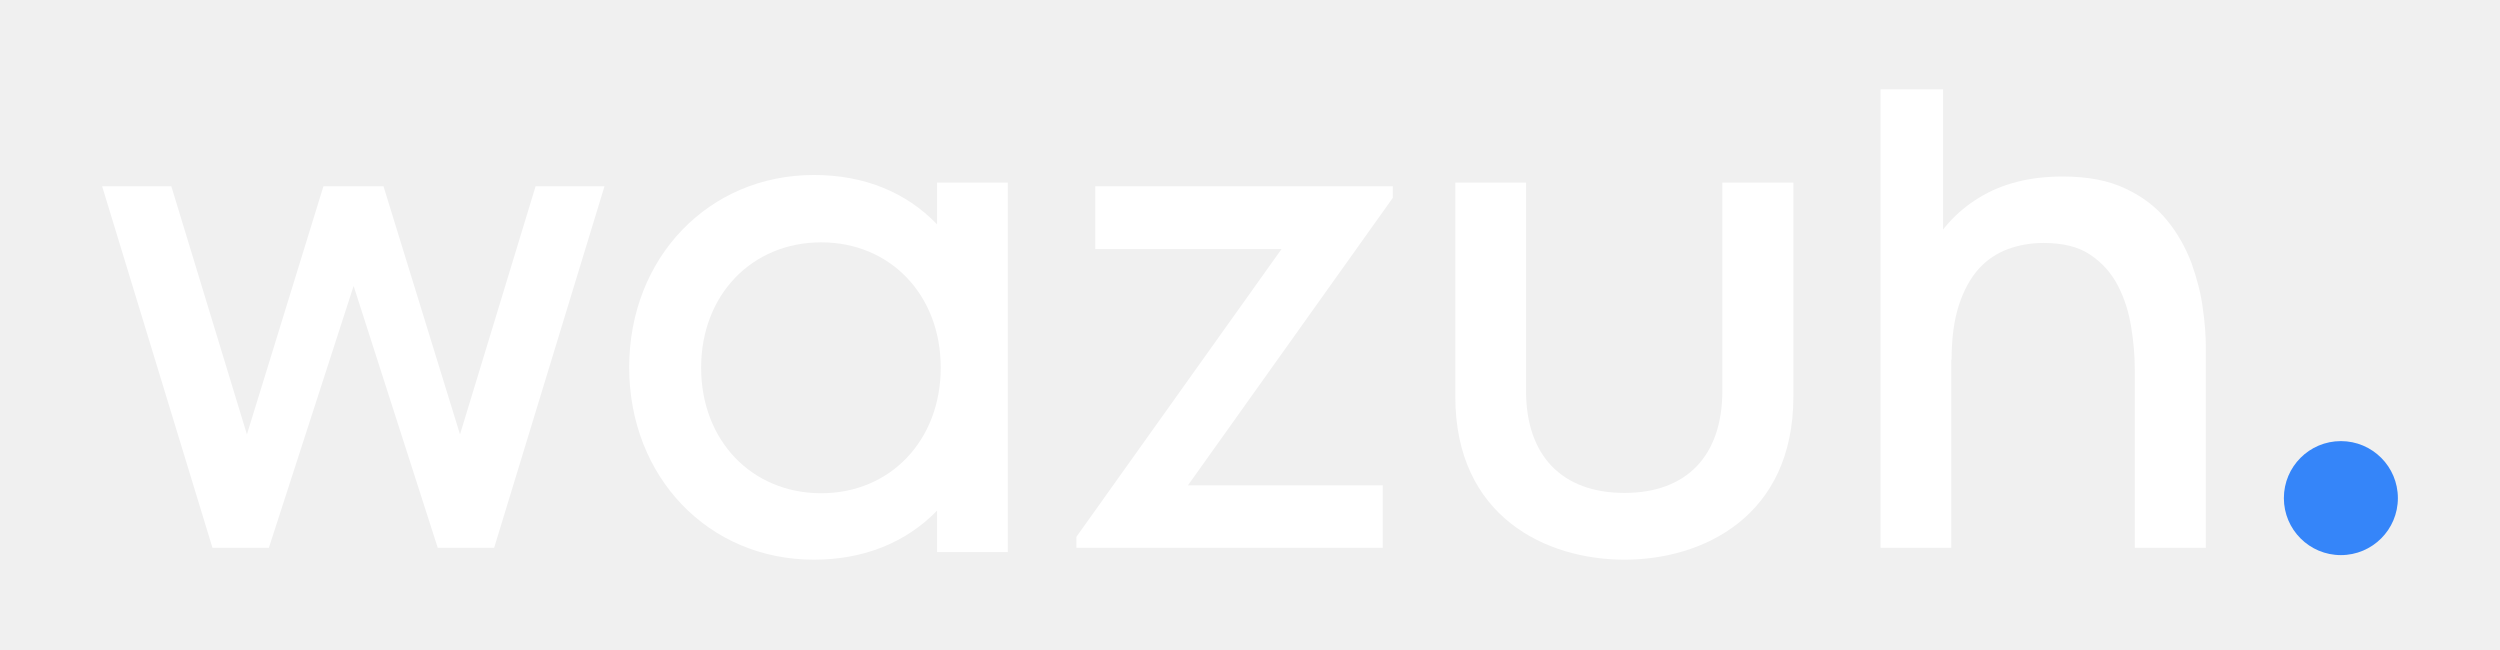
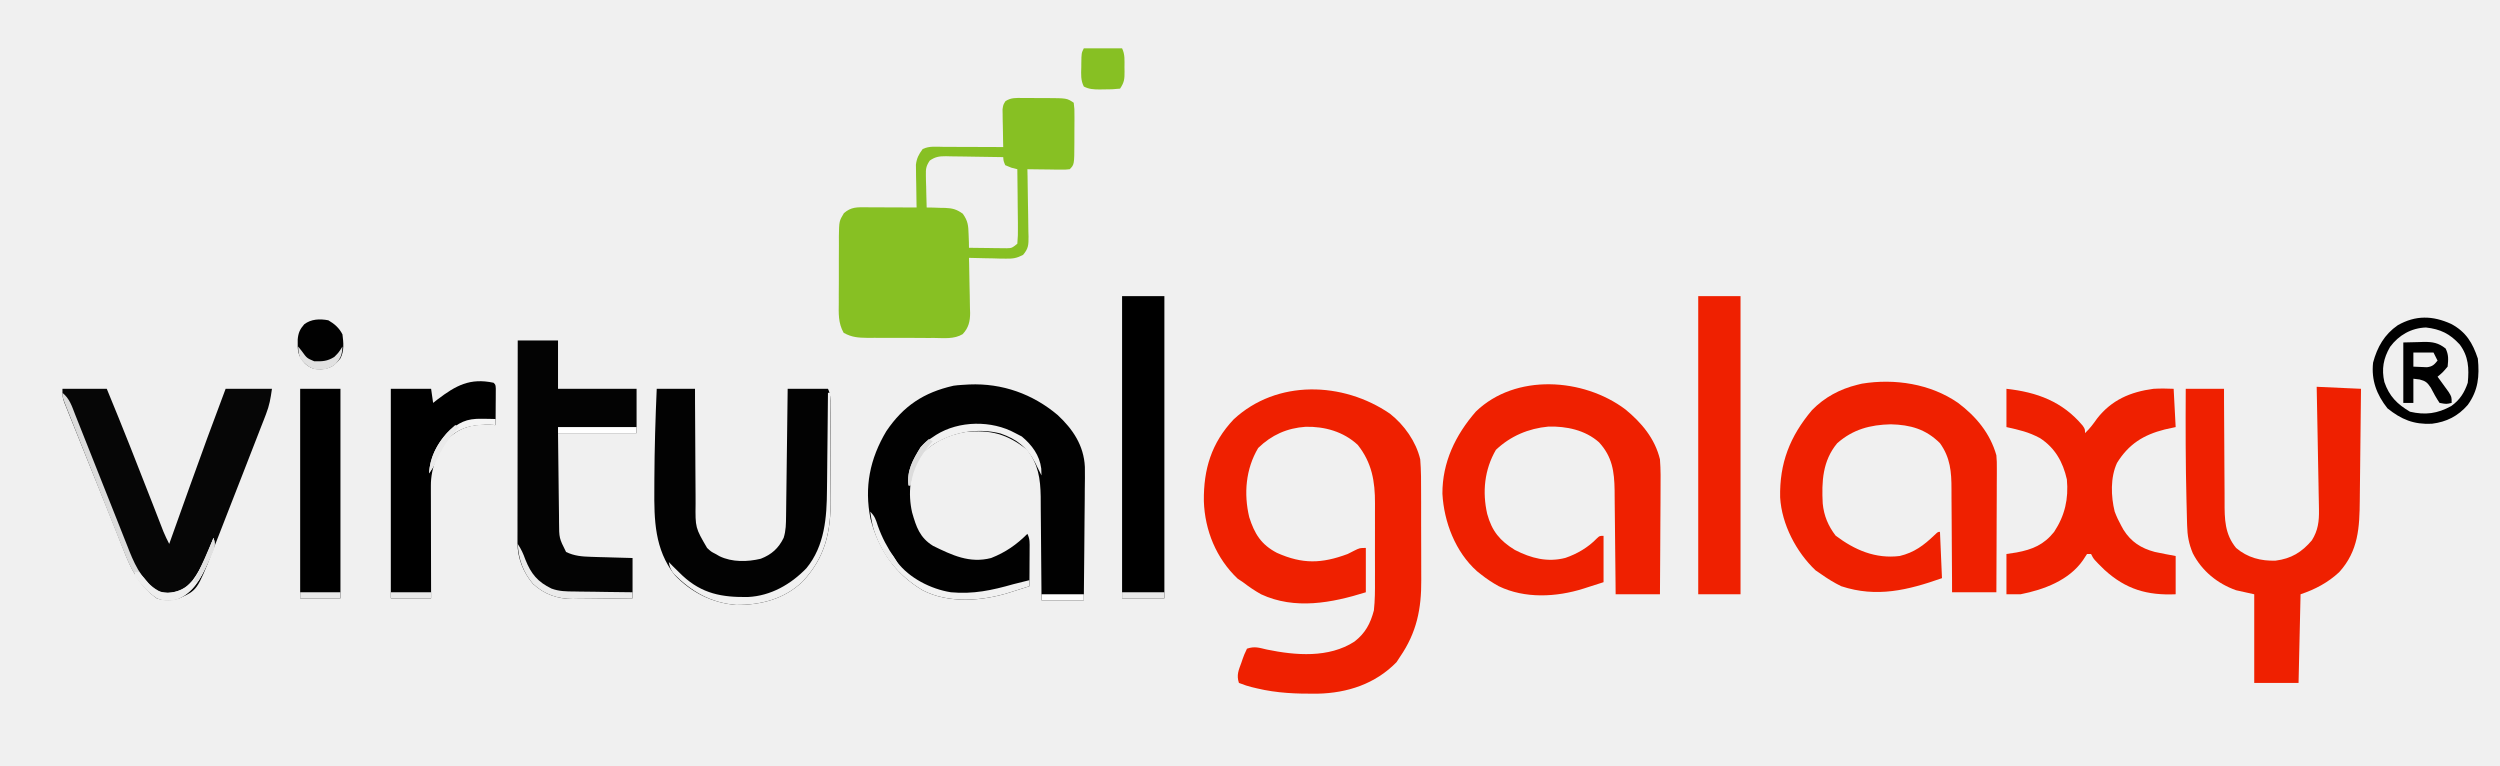
- <svg xmlns="http://www.w3.org/2000/svg" version="1.1" id="Capa_1" x="0px" y="0px" width="820.1px" height="212.9px" viewBox="0 0 820.1 212.9" style="enable-background:new 0 0 820.1 212.9;" xml:space="preserve">
-   <style type="text/css">
- 	.st0{fill:#007AFF;}
- 	.st1{fill:#3585F9;}
- 	.st2{fill:#FFFFFF;}
- 	.st3{opacity:0.4;}
- 	.st4{opacity:0.3;fill:#007AFF;}
- </style>
-   <g>
-     <polygon class="st2" points="69.7,179.7 33.5,61.1 56.2,61.1 81,142.5 106.1,61.1 125.8,61.1 150.9,142.5 175.7,61.1 198.3,61.1    162.1,179.7 143.6,179.7 116,93.8 88.2,179.7  " />
-     <polygon class="st2" points="353.1,179.7 353.1,176.1 420.4,81.7 359.3,81.7 359.3,61.1 456.9,61.1 456.9,64.9 389.7,159.2    453.6,159.2 453.6,179.7  " />
-     <g>
-       <path class="st2" d="M307.4,73.6c-10.2-10.6-24-16.2-40.4-16.2c-34.5,0-60.6,27.1-60.6,63.1c0,36,26,63.1,60.6,63.1    c16.3,0,30.2-5.6,40.4-16.1v13.6h23.2V59.9h-23.2V73.6z M269.4,161.8c-22.8,0-39.4-17.3-39.4-41.2c0-23.8,16.6-41.1,39.4-41.1    c22.7,0,39.2,17.3,39.2,41.1C308.6,144.4,292.1,161.8,269.4,161.8z" />
-       <path class="st2" d="M565,59.9v68.3c0,21.3-11.7,33.5-32.1,33.5c-20.5,0-32.3-12.2-32.3-33.5V59.9h-23.2v70.2    c0,39.5,29.9,53.5,55.5,53.5c25.5,0,55.4-14,55.4-53.5V59.9H565z" />
-     </g>
-     <path class="st2" d="M616.9,179.7V29.3h20.5v77.6h2.7v72.8H616.9z M700.3,179.7v-58.3c0-4.6-0.4-9.3-1.2-14.2   c-0.8-4.9-2.2-9.4-4.4-13.6c-2.2-4.2-5.2-7.5-9.1-10.1c-3.9-2.6-9-3.8-15.3-3.8c-4.1,0-8,0.7-11.6,2c-3.7,1.4-6.9,3.5-9.6,6.5   c-2.7,3-4.9,7-6.5,11.9c-1.6,4.9-2.4,10.9-2.4,17.9l-14.3-5.4c0-10.8,2-20.3,6-28.5c4-8.2,9.8-14.7,17.4-19.3   c7.5-4.6,16.7-6.9,27.3-6.9c8.2,0,15.1,1.3,20.7,4c5.6,2.6,10.1,6.1,13.6,10.4c3.5,4.3,6.1,9,8,14c1.8,5.1,3.1,10,3.7,14.8   c0.7,4.8,1,9.1,1,12.7v65.9H700.3z" />
-     <circle class="st1" cx="767.9" cy="163.4" r="18.7" />
-   </g>
+ <svg xmlns="http://www.w3.org/2000/svg" version="1.1" width="1241" height="380">
+   <path d="M0 0 C7.08 5.569 12.929 13.832 15.008 22.633 C15.466 28.209 15.455 33.771 15.441 39.363 C15.446 41.002 15.451 42.641 15.457 44.28 C15.466 47.709 15.464 51.137 15.454 54.566 C15.442 58.925 15.463 63.284 15.492 67.643 C15.51 71.028 15.51 74.413 15.504 77.797 C15.504 79.403 15.51 81.008 15.522 82.613 C15.618 96.891 13.246 108.615 5.008 120.633 C4.43 121.52 3.853 122.407 3.258 123.32 C-7.278 134.149 -21.194 138.668 -35.969 138.975 C-46.295 139.071 -56.044 138.746 -66.117 136.32 C-67.005 136.107 -67.892 135.895 -68.807 135.675 C-71.25 135.02 -71.25 135.02 -74.992 133.633 C-76.304 129.696 -75.105 127.234 -73.742 123.508 C-73.415 122.539 -73.415 122.539 -73.082 121.551 C-72.414 119.688 -72.414 119.688 -70.992 116.633 C-67.127 115.344 -65.083 116.158 -61.117 117.07 C-46.816 120.016 -30.409 121.335 -17.703 113.16 C-12.248 108.964 -9.738 104.217 -7.992 97.633 C-7.44 92.612 -7.427 87.615 -7.461 82.57 C-7.458 81.129 -7.454 79.687 -7.449 78.246 C-7.443 75.24 -7.452 72.235 -7.471 69.229 C-7.493 65.403 -7.48 61.578 -7.456 57.752 C-7.442 54.78 -7.447 51.808 -7.457 48.836 C-7.46 47.427 -7.456 46.017 -7.447 44.607 C-7.389 33.555 -9.004 24.284 -16.023 15.457 C-23.111 8.89 -32.38 6.29 -41.863 6.488 C-51.048 7.112 -58.794 10.542 -65.43 17.008 C-71.609 27.389 -72.661 39.713 -69.867 51.383 C-67.232 59.649 -63.944 64.984 -56.117 69.07 C-43.394 74.741 -33.977 74.45 -20.992 69.633 C-19.933 69.093 -18.873 68.553 -17.781 67.996 C-14.992 66.633 -14.992 66.633 -11.992 66.633 C-11.992 73.893 -11.992 81.153 -11.992 88.633 C-28.859 93.914 -47.219 97.445 -63.992 89.633 C-67.186 87.845 -70.092 85.86 -72.992 83.633 C-73.858 83.055 -74.725 82.478 -75.617 81.883 C-86.283 71.778 -91.93 57.863 -92.399 43.382 C-92.583 27.602 -88.658 14.527 -77.617 2.82 C-56.164 -17.108 -23.291 -15.984 0 0 Z " fill="#EF2000" transform="translate(689.9922,205.3672)" />
+   <path d="M0 0 C16.377 -0.67 31.412 4.71 43.824 15.152 C51.423 22.208 56.853 30.314 57.352 40.923 C57.423 44.61 57.376 48.29 57.312 51.977 C57.303 53.575 57.296 55.174 57.291 56.772 C57.272 60.943 57.223 65.113 57.168 69.284 C57.116 73.555 57.093 77.825 57.068 82.096 C57.015 90.448 56.927 98.8 56.824 107.152 C49.894 107.152 42.964 107.152 35.824 107.152 C35.815 105.327 35.806 103.501 35.796 101.62 C35.76 95.553 35.706 89.486 35.64 83.419 C35.601 79.745 35.569 76.071 35.553 72.396 C35.538 68.842 35.503 65.29 35.456 61.736 C35.434 59.737 35.432 57.738 35.43 55.738 C35.289 46.872 34.23 39.41 28.574 32.34 C18.834 24.592 10.494 22.34 -2 23.617 C-10.543 25.057 -18.948 28.918 -24.488 35.777 C-29.608 43.909 -30.502 54.292 -28.418 63.5 C-26.356 70.701 -24.649 75.994 -18.039 80.102 C-8.556 84.744 0.127 88.934 10.824 86.152 C17.94 83.36 23.442 79.534 28.824 74.152 C30.129 76.762 29.937 78.679 29.922 81.598 C29.917 83.212 29.917 83.212 29.912 84.859 C29.9 86.551 29.9 86.551 29.887 88.277 C29.882 89.413 29.878 90.549 29.873 91.719 C29.861 94.53 29.845 97.341 29.824 100.152 C27.263 100.968 24.7 101.78 22.137 102.59 C21.415 102.82 20.694 103.05 19.951 103.287 C6.429 107.548 -10.249 108.861 -23.176 102.152 C-36.734 94.122 -45.121 81.938 -49.051 66.715 C-52.211 50.952 -49.394 36.893 -41.176 23.152 C-32.679 10.623 -22.672 3.988 -7.852 0.625 C-5.245 0.239 -2.627 0.184 0 0 Z " fill="#010101" transform="translate(481.1758,190.8477)" />
+   <path d="M0 0 C1.285 0.001 2.57 0.001 3.895 0.002 C4.563 0.01 5.232 0.019 5.92 0.027 C7.962 0.051 10.002 0.048 12.043 0.041 C22.068 0.096 22.068 0.096 25.469 2.363 C25.841 5.404 25.841 5.404 25.832 9.27 C25.833 10.29 25.833 10.29 25.834 11.332 C25.831 12.771 25.821 14.21 25.805 15.649 C25.781 17.855 25.784 20.06 25.791 22.266 C25.748 33.084 25.748 33.084 23.469 35.363 C21.314 35.59 21.314 35.59 18.68 35.559 C17.739 35.552 16.798 35.546 15.828 35.539 C14.351 35.514 14.351 35.514 12.844 35.488 C11.851 35.479 10.859 35.47 9.836 35.461 C7.38 35.437 4.924 35.404 2.469 35.363 C2.495 36.554 2.521 37.745 2.548 38.972 C2.639 43.392 2.696 47.812 2.743 52.233 C2.769 54.146 2.803 56.059 2.846 57.972 C2.907 60.722 2.935 63.472 2.957 66.223 C2.983 67.077 3.009 67.931 3.035 68.811 C3.037 72.909 3.027 74.709 0.297 77.91 C-2.866 79.535 -4.735 79.83 -8.27 79.754 C-9.87 79.735 -9.87 79.735 -11.502 79.715 C-13.156 79.665 -13.156 79.665 -14.844 79.613 C-15.966 79.595 -17.088 79.577 -18.244 79.559 C-21.007 79.512 -23.769 79.446 -26.531 79.363 C-26.505 80.332 -26.479 81.3 -26.452 82.297 C-26.361 85.909 -26.304 89.52 -26.257 93.133 C-26.232 94.693 -26.197 96.252 -26.154 97.812 C-26.093 100.061 -26.065 102.309 -26.043 104.559 C-26.017 105.249 -25.991 105.94 -25.965 106.652 C-25.962 110.861 -26.715 114.142 -29.688 117.251 C-33.864 119.771 -38.932 119.188 -43.656 119.125 C-44.836 119.128 -46.016 119.132 -47.231 119.135 C-49.722 119.135 -52.214 119.12 -54.705 119.091 C-58.518 119.051 -62.328 119.07 -66.141 119.096 C-68.563 119.088 -70.984 119.077 -73.406 119.062 C-74.546 119.069 -75.686 119.076 -76.86 119.084 C-81.504 119.001 -84.656 118.853 -88.75 116.564 C-91.497 111.629 -91.226 107.016 -91.16 101.457 C-91.163 100.3 -91.165 99.142 -91.167 97.95 C-91.166 95.505 -91.153 93.061 -91.128 90.617 C-91.094 86.877 -91.108 83.139 -91.127 79.398 C-91.12 77.022 -91.11 74.646 -91.098 72.27 C-91.103 71.152 -91.108 70.034 -91.113 68.882 C-90.995 61.136 -90.995 61.136 -88.621 57.182 C-84.956 53.992 -81.991 54.231 -77.336 54.266 C-76.628 54.267 -75.921 54.268 -75.192 54.27 C-72.93 54.276 -70.668 54.288 -68.406 54.301 C-66.874 54.306 -65.341 54.31 -63.809 54.314 C-60.049 54.325 -56.29 54.343 -52.531 54.363 C-52.547 53.662 -52.563 52.962 -52.579 52.24 C-52.641 49.052 -52.68 45.864 -52.719 42.676 C-52.744 41.573 -52.769 40.47 -52.795 39.334 C-52.805 38.267 -52.814 37.201 -52.824 36.102 C-52.84 35.122 -52.856 34.143 -52.872 33.134 C-52.47 29.867 -51.459 28.008 -49.531 25.363 C-46.252 23.724 -42.625 24.243 -39.023 24.266 C-37.763 24.268 -37.763 24.268 -36.476 24.27 C-33.786 24.276 -31.096 24.288 -28.406 24.301 C-26.585 24.306 -24.763 24.31 -22.941 24.314 C-18.471 24.325 -14.001 24.343 -9.531 24.363 C-9.547 23.743 -9.563 23.122 -9.579 22.483 C-9.641 19.672 -9.68 16.862 -9.719 14.051 C-9.744 13.074 -9.769 12.098 -9.795 11.092 C-9.805 10.154 -9.814 9.216 -9.824 8.25 C-9.84 7.386 -9.856 6.522 -9.872 5.632 C-9.531 3.363 -9.531 3.363 -8.421 1.581 C-5.613 -0.228 -3.317 -0.008 0 0 Z M-45.996 31.076 C-47.803 33.769 -48 35.132 -47.922 38.348 C-47.909 39.282 -47.896 40.217 -47.883 41.18 C-47.849 42.148 -47.816 43.116 -47.781 44.113 C-47.763 45.097 -47.745 46.08 -47.727 47.094 C-47.679 49.518 -47.614 51.94 -47.531 54.363 C-46.506 54.377 -45.482 54.392 -44.426 54.406 C-43.065 54.453 -41.704 54.501 -40.344 54.551 C-39.67 54.557 -38.997 54.562 -38.303 54.568 C-34.608 54.731 -32.621 55.299 -29.594 57.457 C-27.047 61.045 -26.841 63.309 -26.719 67.676 C-26.671 68.93 -26.623 70.184 -26.574 71.477 C-26.56 72.429 -26.546 73.382 -26.531 74.363 C-23.094 74.421 -19.657 74.457 -16.219 74.488 C-15.242 74.505 -14.266 74.522 -13.26 74.539 C-12.322 74.546 -11.384 74.552 -10.418 74.559 C-9.122 74.574 -9.122 74.574 -7.8 74.59 C-5.249 74.514 -5.249 74.514 -2.531 72.363 C-2.265 69.526 -2.183 66.909 -2.238 64.074 C-2.245 62.847 -2.245 62.847 -2.251 61.594 C-2.268 58.975 -2.306 56.357 -2.344 53.738 C-2.359 51.965 -2.372 50.191 -2.385 48.418 C-2.418 44.066 -2.47 39.715 -2.531 35.363 C-3.501 35.116 -4.47 34.868 -5.469 34.613 C-6.985 33.995 -6.985 33.995 -8.531 33.363 C-9.406 31.238 -9.406 31.238 -9.531 29.363 C-14.3 29.264 -19.068 29.192 -23.838 29.144 C-25.46 29.123 -27.082 29.096 -28.703 29.062 C-31.037 29.013 -33.369 28.99 -35.703 28.973 C-36.426 28.952 -37.149 28.931 -37.894 28.91 C-41.255 28.909 -43.207 29.138 -45.996 31.076 Z " fill="#87C023" transform="translate(507.5312,48.63672)" />
+   <path d="M0 0 C8.969 6.773 15.89 15.059 19 26 C19.241 29.303 19.241 29.303 19.227 32.923 C19.227 33.587 19.228 34.252 19.228 34.936 C19.227 37.111 19.211 39.286 19.195 41.461 C19.192 42.977 19.189 44.493 19.187 46.009 C19.179 49.984 19.16 53.959 19.137 57.934 C19.117 61.996 19.108 66.059 19.098 70.121 C19.076 78.081 19.041 86.04 19 94 C11.74 94 4.48 94 -3 94 C-3.004 92.114 -3.008 90.227 -3.012 88.284 C-3.032 82.017 -3.074 75.751 -3.132 69.484 C-3.166 65.689 -3.191 61.894 -3.196 58.098 C-3.2 54.428 -3.229 50.758 -3.273 47.088 C-3.286 45.696 -3.291 44.303 -3.286 42.91 C-3.264 34.28 -3.846 27.171 -9 20 C-16.05 12.992 -23.672 10.861 -33.438 10.625 C-43.677 10.871 -52.172 13.131 -60 20 C-67.291 28.75 -67.778 39.062 -67.2 49.945 C-66.608 56.033 -64.484 61.05 -60.812 65.875 C-51.33 73.039 -41.031 77.481 -29 76 C-21.81 74.286 -16.984 70.684 -11.715 65.609 C-10 64 -10 64 -9 64 C-8.505 75.385 -8.505 75.385 -8 87 C-24.897 92.945 -40.411 96.798 -58 91 C-61.554 89.276 -64.774 87.274 -68 85 C-68.907 84.381 -69.815 83.763 -70.75 83.125 C-80.342 74.066 -87.556 60.22 -88.336 46.957 C-88.704 29.919 -83.497 16.601 -72.523 3.586 C-66.286 -2.806 -58.64 -6.881 -50 -9 C-48.892 -9.273 -48.892 -9.273 -47.762 -9.551 C-31.444 -12.205 -13.706 -9.505 0 0 Z " fill="#EF2000" transform="translate(972,200)" />
+   <path d="M0 0 C8.081 6.627 14.681 14.434 17.215 24.816 C17.625 29.964 17.565 35.095 17.508 40.254 C17.502 41.745 17.498 43.235 17.495 44.726 C17.484 48.626 17.454 52.525 17.421 56.424 C17.39 60.413 17.376 64.402 17.361 68.391 C17.329 76.199 17.277 84.008 17.215 91.816 C9.955 91.816 2.695 91.816 -4.785 91.816 C-4.8 89.98 -4.814 88.144 -4.829 86.252 C-4.881 80.161 -4.946 74.07 -5.021 67.98 C-5.065 64.289 -5.105 60.599 -5.132 56.909 C-5.158 53.343 -5.198 49.777 -5.248 46.211 C-5.273 44.199 -5.283 42.187 -5.293 40.176 C-5.443 30.758 -6.482 23.476 -13.055 16.352 C-19.897 10.282 -29.229 8.338 -38.148 8.57 C-48.04 9.494 -56.988 13.265 -64.223 20.129 C-69.921 29.929 -71.022 41.02 -68.535 51.941 C-66.216 60.45 -62.225 65.263 -54.785 69.816 C-46.759 73.947 -38.611 76.062 -29.723 73.754 C-23.905 71.763 -18.445 68.572 -14.156 64.129 C-12.785 62.816 -12.785 62.816 -10.785 62.816 C-10.785 70.406 -10.785 77.996 -10.785 85.816 C-13.301 86.621 -15.818 87.425 -18.41 88.254 C-19.191 88.506 -19.972 88.758 -20.776 89.017 C-34.23 93.268 -49.853 94.069 -62.785 87.816 C-66.013 86.055 -68.91 84.106 -71.785 81.816 C-72.388 81.338 -72.992 80.86 -73.613 80.367 C-84.319 70.795 -89.982 55.996 -90.77 41.938 C-90.848 26.35 -84.294 12.729 -74.141 1.09 C-54.467 -17.899 -20.794 -15.604 0 0 Z " fill="#EF2000" transform="translate(806.7852,203.1836)" />
+   <path d="M0 0 C10.89 0.495 10.89 0.495 22 1 C21.914 9.824 21.82 18.648 21.712 27.471 C21.663 31.569 21.616 35.667 21.578 39.766 C21.541 43.727 21.495 47.689 21.442 51.651 C21.424 53.155 21.408 54.66 21.397 56.164 C21.287 69.824 20.743 81.46 11.18 92.008 C5.656 97.174 -0.848 100.616 -8 103 C-8.33 117.52 -8.66 132.04 -9 147 C-16.26 147 -23.52 147 -31 147 C-31 132.48 -31 117.96 -31 103 C-33.97 102.34 -36.94 101.68 -40 101 C-49.243 97.731 -57 91.414 -61.5 82.625 C-63.511 77.764 -64.192 73.89 -64.316 68.695 C-64.337 67.956 -64.358 67.216 -64.38 66.454 C-64.446 64.011 -64.505 61.568 -64.562 59.125 C-64.584 58.292 -64.605 57.46 -64.627 56.602 C-65.094 38.068 -65.096 19.539 -65 1 C-58.73 1 -52.46 1 -46 1 C-45.996 3.073 -45.992 5.147 -45.988 7.283 C-45.97 14.16 -45.926 21.037 -45.868 27.914 C-45.834 32.081 -45.809 36.247 -45.804 40.414 C-45.8 44.441 -45.772 48.467 -45.727 52.493 C-45.714 54.024 -45.709 55.554 -45.714 57.085 C-45.733 65.613 -45.666 73.126 -40 80 C-34.31 84.824 -27.761 86.531 -20.395 86.305 C-12.642 85.318 -7.356 82.11 -2.375 76.195 C0.681 71.316 1.241 66.749 1.135 61.077 C1.126 60.413 1.116 59.748 1.107 59.064 C1.073 56.889 1.025 54.714 0.977 52.539 C0.95 51.023 0.925 49.507 0.901 47.991 C0.834 44.016 0.755 40.041 0.674 36.066 C0.593 32.004 0.523 27.941 0.453 23.879 C0.314 15.919 0.16 7.96 0 0 Z " fill="#EF2000" transform="translate(1150,192)" />
+   <path d="M0 0 C6.27 0 12.54 0 19 0 C19.004 2.109 19.008 4.218 19.012 6.391 C19.03 13.38 19.074 20.368 19.132 27.357 C19.166 31.592 19.191 35.827 19.196 40.062 C19.2 44.154 19.228 48.245 19.273 52.336 C19.286 53.892 19.291 55.449 19.286 57.005 C19.145 68.954 19.145 68.954 25 79 C27.009 80.861 27.009 80.861 29.125 81.938 C29.788 82.318 30.45 82.698 31.133 83.09 C37.371 86.131 45.022 85.963 51.68 84.352 C57.053 82.235 60.444 79.203 63 74 C64.166 70.382 64.158 66.904 64.205 63.12 C64.215 62.437 64.225 61.753 64.235 61.049 C64.267 58.799 64.292 56.548 64.316 54.297 C64.337 52.733 64.358 51.169 64.379 49.606 C64.434 45.496 64.484 41.386 64.532 37.276 C64.583 33.08 64.638 28.884 64.693 24.688 C64.801 16.458 64.902 8.229 65 0 C71.6 0 78.2 0 85 0 C86.38 2.761 86.142 5.005 86.161 8.095 C86.171 9.378 86.18 10.66 86.19 11.982 C86.195 13.391 86.199 14.801 86.203 16.211 C86.209 17.659 86.215 19.107 86.22 20.555 C86.231 23.6 86.237 26.645 86.24 29.69 C86.246 33.561 86.27 37.431 86.298 41.302 C86.317 44.3 86.322 47.298 86.324 50.295 C86.327 51.72 86.334 53.145 86.348 54.569 C86.489 70.979 83.7 83.652 72.359 95.734 C63.346 104.39 51.592 107.402 39.328 107.281 C27.328 106.267 17.148 101.033 8.891 92.434 C-1.046 79.644 -1.311 65.121 -1.188 49.75 C-1.181 48.016 -1.174 46.282 -1.168 44.549 C-1.093 29.686 -0.653 14.848 0 0 Z " fill="#020202" transform="translate(326,193)" />
+   <path d="M0 0 C7.26 0 14.52 0 22 0 C29.907 19.124 37.484 38.369 44.98 57.657 C45.363 58.64 45.746 59.623 46.14 60.637 C46.865 62.498 47.589 64.36 48.31 66.223 C48.635 67.058 48.96 67.892 49.295 68.752 C49.577 69.479 49.859 70.205 50.15 70.954 C51.01 73.023 51.974 75.009 53 77 C53.218 76.389 53.436 75.779 53.661 75.149 C55.979 68.657 58.301 62.165 60.623 55.674 C61.484 53.268 62.344 50.861 63.203 48.455 C68.991 32.246 74.919 16.101 81 0 C88.59 0 96.18 0 104 0 C103.291 4.961 102.757 8.18 101.026 12.63 C100.618 13.69 100.209 14.75 99.789 15.842 C99.344 16.975 98.9 18.107 98.441 19.273 C97.978 20.469 97.515 21.665 97.038 22.898 C95.804 26.083 94.561 29.265 93.316 32.446 C92.088 35.59 90.87 38.736 89.65 41.883 C87.255 48.059 84.838 54.228 82.414 60.393 C81.019 63.951 79.638 67.513 78.257 71.075 C77.39 73.293 76.521 75.51 75.652 77.727 C75.27 78.721 74.888 79.715 74.495 80.739 C66.903 99.97 66.903 99.97 58 104 C54.132 105.194 50.934 105.272 47 104.125 C38.176 97.875 34.097 89.791 30.297 79.91 C29.791 78.636 29.283 77.362 28.773 76.09 C27.707 73.42 26.651 70.747 25.603 68.071 C24.03 64.062 22.416 60.07 20.791 56.082 C18.388 50.18 16.001 44.273 13.628 38.36 C12.288 35.019 10.945 31.68 9.595 28.344 C8.252 25.025 6.916 21.704 5.585 18.381 C4.845 16.538 4.098 14.698 3.351 12.857 C2.689 11.196 2.689 11.196 2.013 9.502 C1.623 8.532 1.232 7.563 0.83 6.564 C0 4 0 4 0 0 Z " fill="#060606" transform="translate(31,193)" />
+   <path d="M0 0 C15.233 1.693 27.795 6.308 37.855 18.301 C39 20 39 20 39 22 C41.367 19.774 43.142 17.407 45 14.75 C52.181 5.525 61.599 1.516 73 0 C76.383 -0.191 79.609 -0.152 83 0 C83.495 9.405 83.495 9.405 84 19 C82.206 19.392 80.411 19.784 78.562 20.188 C68.018 22.867 60.714 27.417 54.902 36.766 C51.538 43.964 51.863 53.393 53.727 60.945 C54.66 63.427 55.713 65.684 57 68 C57.362 68.656 57.724 69.312 58.098 69.988 C61.902 76.01 66.795 79.141 73.629 80.973 C77.071 81.719 80.535 82.367 84 83 C84 89.27 84 95.54 84 102 C69.837 102.609 59.286 99.54 48.699 89.906 C43.312 84.625 43.312 84.625 42 82 C41.34 82 40.68 82 40 82 C39.34 83.011 38.68 84.021 38 85.062 C31.083 95.083 18.529 99.732 7 102 C4.69 102 2.38 102 0 102 C0 95.4 0 88.8 0 82 C1.65 81.752 3.3 81.505 5 81.25 C12.898 79.78 18.623 77.398 23.684 71 C29.04 62.862 30.877 54.644 30 45 C28.06 36.374 24.151 29.343 16.641 24.469 C10.991 21.451 6.551 20.456 0 19 C0 12.73 0 6.46 0 0 Z " fill="#EF2000" transform="translate(996,193)" />
+   <path d="M0 0 C6.6 0 13.2 0 20 0 C20 7.92 20 15.84 20 24 C32.87 24 45.74 24 59 24 C59 31.26 59 38.52 59 46 C46.13 46 33.26 46 20 46 C20.074 53.439 20.157 60.876 20.262 68.314 C20.296 70.844 20.324 73.374 20.346 75.903 C20.38 79.543 20.432 83.181 20.488 86.82 C20.495 87.949 20.501 89.077 20.508 90.24 C20.55 98.111 20.55 98.111 24 105 C28.11 106.994 31.967 107.285 36.492 107.414 C37.691 107.453 38.89 107.491 40.125 107.531 C41.362 107.562 42.6 107.593 43.875 107.625 C45.136 107.664 46.396 107.702 47.695 107.742 C50.797 107.836 53.898 107.919 57 108 C57 114.6 57 121.2 57 128 C52.019 128.069 47.04 128.129 42.059 128.165 C40.367 128.18 38.676 128.2 36.984 128.226 C34.542 128.263 32.099 128.28 29.656 128.293 C28.537 128.316 28.537 128.316 27.395 128.34 C19.772 128.342 13.289 126.068 7.605 120.879 C2.722 115.164 -0.129 108.025 -0.12 100.533 C-0.122 99.644 -0.123 98.755 -0.124 97.839 C-0.119 96.388 -0.119 96.388 -0.114 94.907 C-0.114 93.883 -0.114 92.858 -0.114 91.802 C-0.113 88.415 -0.105 85.028 -0.098 81.641 C-0.096 79.292 -0.094 76.944 -0.093 74.595 C-0.09 68.414 -0.08 62.233 -0.069 56.051 C-0.058 49.744 -0.054 43.436 -0.049 37.129 C-0.038 24.753 -0.021 12.376 0 0 Z " fill="#030303" transform="translate(257,169)" />
+   <path d="M0 0 C6.93 0 13.86 0 21 0 C21 49.5 21 99 21 150 C14.07 150 7.14 150 0 150 C0 100.5 0 51 0 0 Z " fill="#000000" transform="translate(557,147)" />
+   <path d="M0 0 C6.93 0 13.86 0 21 0 C21 48.84 21 97.68 21 148 C14.07 148 7.14 148 0 148 C0 99.16 0 50.32 0 0 Z " fill="#EF2000" transform="translate(843,147)" />
+   <path d="M0 0 C1 1 1 1 1.114 2.949 C1.108 3.782 1.103 4.615 1.098 5.473 C1.094 6.372 1.091 7.271 1.088 8.197 C1.075 9.616 1.075 9.616 1.062 11.062 C1.058 12.012 1.053 12.961 1.049 13.939 C1.037 16.293 1.021 18.646 1 21 C-0.001 20.982 -0.001 20.982 -1.023 20.963 C-2.351 20.948 -2.351 20.948 -3.707 20.934 C-4.581 20.921 -5.455 20.909 -6.355 20.896 C-12.376 21.132 -17.265 22.96 -21.75 27 C-27.699 33.475 -31.131 42.33 -31.114 51.032 C-31.113 52.894 -31.113 52.894 -31.113 54.793 C-31.108 56.147 -31.103 57.501 -31.098 58.855 C-31.096 60.241 -31.094 61.627 -31.093 63.013 C-31.09 66.657 -31.08 70.302 -31.069 73.947 C-31.058 77.667 -31.054 81.387 -31.049 85.107 C-31.038 92.405 -31.021 99.702 -31 107 C-37.6 107 -44.2 107 -51 107 C-51 72.68 -51 38.36 -51 3 C-44.4 3 -37.8 3 -31 3 C-30.67 5.31 -30.34 7.62 -30 10 C-29.31 9.457 -28.621 8.915 -27.91 8.355 C-18.702 1.345 -11.691 -2.505 0 0 Z " fill="#000000" transform="translate(245,190)" />
+   <path d="M0 0 C6.6 0 13.2 0 20 0 C20 34.32 20 68.64 20 104 C13.4 104 6.8 104 0 104 C0 69.68 0 35.36 0 0 Z " fill="#000000" transform="translate(149,193)" />
+   <path d="M0 0 C7.39 3.961 10.627 9.404 13.223 17.191 C14.083 25.952 13.433 32.929 8.223 40.191 C3.346 45.778 -2.29 48.633 -9.602 49.543 C-18.547 49.978 -24.739 47.439 -31.652 41.879 C-37.034 35.073 -39.727 27.872 -38.777 19.191 C-36.722 11.477 -33.164 5.229 -26.555 0.652 C-17.653 -4.398 -9.223 -4.195 0 0 Z M-30.34 11.379 C-33.655 17.083 -34.645 22.379 -33.176 28.836 C-30.721 35.954 -26.822 39.787 -20.465 43.566 C-12.873 45.332 -6.817 44.531 0.02 40.758 C4.234 37.762 6.583 34.11 8.223 29.191 C8.927 22.048 8.605 16.065 4.223 10.191 C-0.692 4.849 -5.285 2.599 -12.527 1.754 C-19.818 2.005 -26.045 5.57 -30.34 11.379 Z " fill="#000000" transform="translate(1216.777,160.8086)" />
+   <path d="M0 0 C3.021 1.748 5.416 3.832 7 7 C7.515 11.092 7.944 15.236 5.953 18.957 C2.868 22.686 1.032 23.897 -3.75 24.375 C-7.101 24.351 -8.849 23.756 -11.438 21.625 C-15.397 17.569 -15.282 14.959 -15.219 9.48 C-14.935 6.267 -14.123 4.426 -12 2 C-8.556 -0.678 -4.176 -0.81 0 0 Z " fill="#010101" transform="translate(163,159)" />
+   <path d="M0 0 C2.537 -0.062 5.074 -0.124 7.688 -0.188 C8.477 -0.215 9.267 -0.242 10.081 -0.27 C14.603 -0.323 17.433 0.183 21 3 C22.569 6.139 22.352 8.539 22 12 C19.5 14.938 19.5 14.938 17 17 C17.505 17.687 18.011 18.374 18.531 19.082 C19.181 19.983 19.831 20.884 20.5 21.812 C21.15 22.706 21.799 23.599 22.469 24.52 C24 27 24 27 24 30 C21.375 30.625 21.375 30.625 18 30 C16.309 27.55 14.988 24.985 13.59 22.359 C11.869 19.806 11.046 19.151 8.125 18.375 C6.578 18.189 6.578 18.189 5 18 C5 21.96 5 25.92 5 30 C3.35 30 1.7 30 0 30 C0 20.1 0 10.2 0 0 Z M5 5 C5 7.31 5 9.62 5 12 C6.437 12.081 7.874 12.139 9.312 12.188 C10.113 12.222 10.914 12.257 11.738 12.293 C14.479 11.938 15.292 11.106 17 9 C16.34 7.68 15.68 6.36 15 5 C11.7 5 8.4 5 5 5 Z " fill="#000000" transform="translate(1193,170)" />
+   <path d="M0 0 C6.27 0 12.54 0 19 0 C20.509 3.019 20.184 6.13 20.188 9.438 C20.2 10.119 20.212 10.8 20.225 11.502 C20.236 15.228 20.12 16.82 18 20 C15.261 20.304 12.797 20.418 10.062 20.375 C9.334 20.387 8.605 20.398 7.854 20.41 C4.97 20.394 2.59 20.312 0.012 18.949 C-1.58 15.883 -1.352 12.802 -1.25 9.438 C-1.242 8.41 -1.242 8.41 -1.234 7.361 C-1.155 2.31 -1.155 2.31 0 0 Z " fill="#87C023" transform="translate(538,24)" />
+   <path d="M0 0 C0.33 0 0.66 0 1 0 C1.07 8.398 1.123 16.796 1.155 25.194 C1.171 29.095 1.192 32.996 1.226 36.896 C1.259 40.67 1.277 44.444 1.285 48.217 C1.29 49.648 1.301 51.078 1.317 52.508 C1.497 68.877 -1.3 81.653 -12.641 93.734 C-21.654 102.39 -33.408 105.402 -45.672 105.281 C-58.309 104.213 -67.641 98.654 -76.434 89.965 C-78.059 87.927 -78.597 86.548 -79 84 C-78.34 84.681 -77.68 85.361 -77 86.062 C-76.005 87.047 -75.004 88.025 -74 89 C-73.111 89.866 -73.111 89.866 -72.203 90.75 C-62.511 99.744 -52.586 101.563 -39.707 101.352 C-28.408 100.808 -18.388 95.062 -10.668 87.035 C-1.609 75.983 -0.555 61.751 -0.488 48.047 C-0.471 46.652 -0.453 45.256 -0.434 43.861 C-0.387 40.231 -0.357 36.602 -0.33 32.972 C-0.3 29.25 -0.254 25.53 -0.209 21.809 C-0.124 14.539 -0.056 7.27 0 0 Z " fill="#F1F1F1" transform="translate(411,195)" />
+   <path d="M0 0 C3.52 2.764 4.717 6.707 6.291 10.741 C6.605 11.528 6.919 12.316 7.243 13.127 C7.924 14.836 8.601 16.547 9.276 18.259 C10.346 20.974 11.425 23.684 12.507 26.394 C15.193 33.13 17.864 39.872 20.534 46.613 C22.789 52.305 25.051 57.993 27.32 63.679 C28.38 66.34 29.43 69.004 30.479 71.668 C31.136 73.316 31.793 74.964 32.451 76.612 C32.88 77.712 32.88 77.712 33.317 78.834 C36.642 87.101 40.72 94.86 49 99 C53.749 99.466 57.236 99.063 61.312 96.434 C68.455 90.366 71.61 80.451 75 72 C76.402 76.207 74.674 78.845 72.938 82.688 C72.614 83.408 72.29 84.128 71.957 84.87 C68.481 92.399 65.055 99.06 57.07 102.43 C53.396 103.442 50.559 103.41 47 102 C38.308 96.388 33.991 87.679 30.311 78.321 C29.813 77.08 29.813 77.08 29.304 75.815 C28.22 73.111 27.147 70.403 26.074 67.695 C25.32 65.806 24.565 63.916 23.809 62.027 C22.233 58.083 20.663 54.138 19.096 50.19 C17.085 45.123 15.064 40.06 13.04 34.998 C11.484 31.104 9.931 27.209 8.379 23.314 C7.635 21.445 6.89 19.577 6.144 17.709 C5.106 15.108 4.073 12.506 3.042 9.903 C2.577 8.74 2.577 8.74 2.102 7.554 C0 2.229 0 2.229 0 0 Z " fill="#DBDBDB" transform="translate(31,195)" />
+   <path d="M0 0 C2.315 2.315 2.748 3.906 3.75 7 C5.817 12.849 8.52 17.876 12 23 C12.428 23.638 12.856 24.276 13.297 24.934 C19.403 32.997 30.11 38.42 40 40 C51.137 41.025 60.374 39.03 71 36 C73.662 35.315 76.33 34.656 79 34 C79 34.99 79 35.98 79 37 C76.438 37.816 73.876 38.628 71.312 39.438 C70.591 39.668 69.87 39.898 69.127 40.135 C55.604 44.395 38.926 45.709 26 39 C13.803 31.776 4.958 20.829 1.184 7.012 C0.711 4.677 0.303 2.362 0 0 Z " fill="#F1F1F1" transform="translate(432,254)" />
+   <path d="M0 0 C1.073 0.557 2.145 1.114 3.25 1.688 C8.257 5.898 12.041 10.952 12.875 17.562 C12.916 18.697 12.957 19.831 13 21 C12.722 20.441 12.443 19.881 12.156 19.305 C11.775 18.544 11.393 17.784 11 17 C10.618 16.219 10.237 15.438 9.844 14.633 C5.719 6.935 0.826 3.03 -7.41 0.16 C-18.778 -2.668 -30.308 -0.613 -40.254 5.352 C-47.49 10.335 -50.061 15.798 -51.703 24.277 C-51.85 25.13 -51.85 25.13 -52 26 C-52.33 26 -52.66 26 -53 26 C-53.994 18.712 -50.792 13.091 -47 7 C-45.09 4.764 -43.526 3.65 -41 2 C-40.455 1.635 -39.909 1.27 -39.348 0.895 C-27.948 -6.266 -11.696 -6.431 0 0 Z " fill="#F1F1F1" transform="translate(504,215)" />
+   <path d="M0 0 C1.789 2.684 2.731 4.816 3.812 7.812 C6.598 14.821 9.891 18.854 16.752 22.162 C20.51 23.563 24.119 23.603 28.094 23.609 C28.926 23.626 29.758 23.642 30.615 23.659 C33.244 23.708 35.871 23.729 38.5 23.75 C40.294 23.778 42.089 23.808 43.883 23.84 C48.255 23.913 52.627 23.963 57 24 C57 24.99 57 25.98 57 27 C52.02 27.075 47.039 27.129 42.059 27.165 C40.367 27.18 38.676 27.2 36.984 27.226 C34.542 27.263 32.099 27.28 29.656 27.293 C28.537 27.316 28.537 27.316 27.395 27.34 C19.779 27.342 13.263 25.08 7.605 19.863 C2.604 14.059 0.419 7.542 0 0 Z " fill="#EBEBEB" transform="translate(257,270)" />
+   <path d="M0 0 C1.402 4.207 -0.326 6.845 -2.062 10.688 C-2.386 11.408 -2.71 12.128 -3.043 12.87 C-6.519 20.399 -9.945 27.06 -17.93 30.43 C-21.597 31.44 -24.453 31.427 -28 30 C-32.366 26.99 -36.044 23.411 -39 19 C-39 18.34 -39 17.68 -39 17 C-38.34 17 -37.68 17 -37 17 C-35.173 18.935 -33.531 20.99 -31.852 23.055 C-28.971 26.081 -26.821 26.907 -22.688 27.375 C-17.365 26.834 -13.923 25.187 -10.438 21.223 C-5.801 14.739 -2.951 7.356 0 0 Z " fill="#EEEEEE" transform="translate(106,267)" />
+   <path d="M0 0 C12.87 0 25.74 0 39 0 C39 0.99 39 1.98 39 3 C26.13 3 13.26 3 0 3 C0 2.01 0 1.02 0 0 Z " fill="#FFFFFF" transform="translate(277,212)" />
+   <path d="M0 0 C1.263 0.018 2.527 0.036 3.828 0.055 C4.792 0.078 5.757 0.101 6.75 0.125 C6.75 1.115 6.75 2.105 6.75 3.125 C6.133 3.09 5.515 3.055 4.879 3.02 C-3.115 2.764 -9.878 3.612 -16 9.125 C-19.424 12.843 -21.307 17.028 -23.207 21.672 C-24.25 24.125 -24.25 24.125 -26.25 27.125 C-25.907 19.413 -22.45 12.571 -17.215 6.934 C-11.462 1.783 -7.884 -0.146 0 0 Z " fill="#F4F4F4" transform="translate(239.25,207.875)" />
+   <path d="M0 0 C0.619 0.784 1.238 1.567 1.875 2.375 C4.347 5.795 4.347 5.795 7.988 7.336 C12.082 7.405 14.375 7.386 17.938 5.188 C20.134 2.98 20.134 2.98 22 0 C21.808 4.12 21.223 5.75 18.438 8.875 C15.355 11.152 12.769 11.747 8.965 11.484 C5.235 10.565 3.562 8.875 1 6 C0.125 2.688 0.125 2.688 0 0 Z " fill="#E1E1E1" transform="translate(148,172)" />
+   <path d="M0 0 C6.93 0 13.86 0 21 0 C21 0.99 21 1.98 21 3 C14.07 3 7.14 3 0 3 C0 2.01 0 1.02 0 0 Z " fill="#E9E9E9" transform="translate(557,294)" />
+   <path d="M0 0 C6.93 0 13.86 0 21 0 C21 0.99 21 1.98 21 3 C14.07 3 7.14 3 0 3 C0 2.01 0 1.02 0 0 Z " fill="#FFFFFF" transform="translate(517,295)" />
+   <path d="M0 0 C6.6 0 13.2 0 20 0 C20 0.99 20 1.98 20 3 C13.4 3 6.8 3 0 3 C0 2.01 0 1.02 0 0 Z " fill="#E9E9E9" transform="translate(194,294)" />
+   <path d="M0 0 C6.6 0 13.2 0 20 0 C20 0.99 20 1.98 20 3 C13.4 3 6.8 3 0 3 C0 2.01 0 1.02 0 0 Z " fill="#E9E9E9" transform="translate(149,294)" />
+   <path d="M0 0 C0.66 0.33 1.32 0.66 2 1 C1.564 1.438 1.129 1.877 0.68 2.328 C-3.933 7.241 -6.89 12.268 -9.738 18.363 C-11 21 -11 21 -13 24 C-12.631 15.695 -8.453 8.154 -2.625 2.312 C-1.326 1.168 -1.326 1.168 0 0 Z " fill="#EAEAEA" transform="translate(226,211)" />
+   <path d="M0 0 C0.66 0.33 1.32 0.66 2 1 C1.529 1.557 1.059 2.114 0.574 2.688 C-4.645 9.084 -7.708 14.728 -9 23 C-9.33 23 -9.66 23 -10 23 C-10.989 15.749 -7.739 10.081 -4 4 C-1.797 1.637 -1.797 1.637 0 0 Z " fill="#DCDCDC" transform="translate(461,218)" />
+   <path d="M0 0 C1.436 4.307 -0.511 7.084 -2.312 11 C-2.634 11.724 -2.956 12.449 -3.287 13.195 C-4.699 16.337 -6.08 19.12 -8 22 C-8.66 22 -9.32 22 -10 22 C-9.72 21.45 -9.441 20.899 -9.152 20.332 C-5.86 13.67 -2.89 6.844 0 0 Z " fill="#E1E1E1" transform="translate(106,267)" />
+   <path d="M0 0 C3.471 1.409 4.881 2.906 6.75 6.125 C7.392 7.212 7.392 7.212 8.047 8.32 C8.519 9.152 8.519 9.152 9 10 C5.529 8.591 4.119 7.094 2.25 3.875 C1.608 2.788 1.608 2.788 0.953 1.68 C0.639 1.125 0.324 0.571 0 0 Z " fill="#ECECEC" transform="translate(438,272)" />
</svg>
